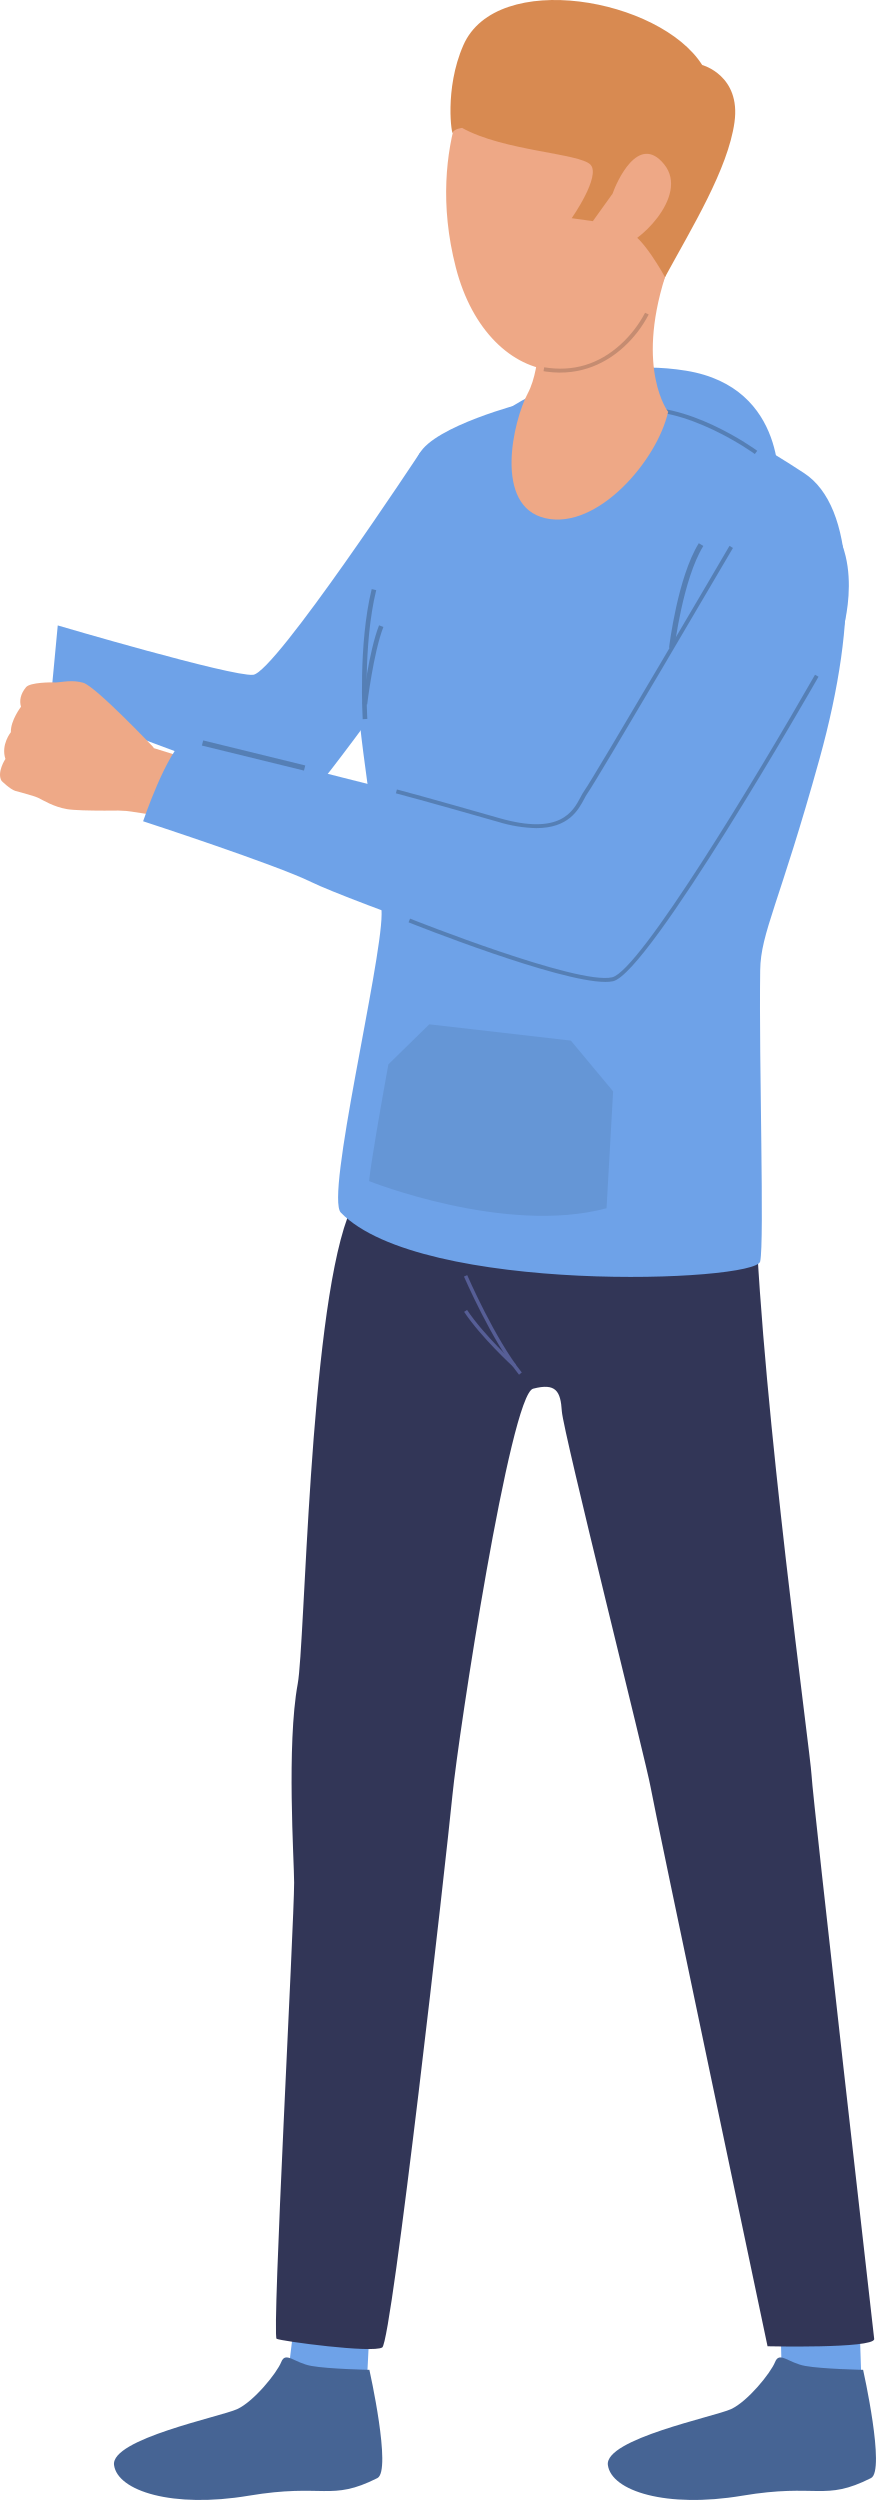
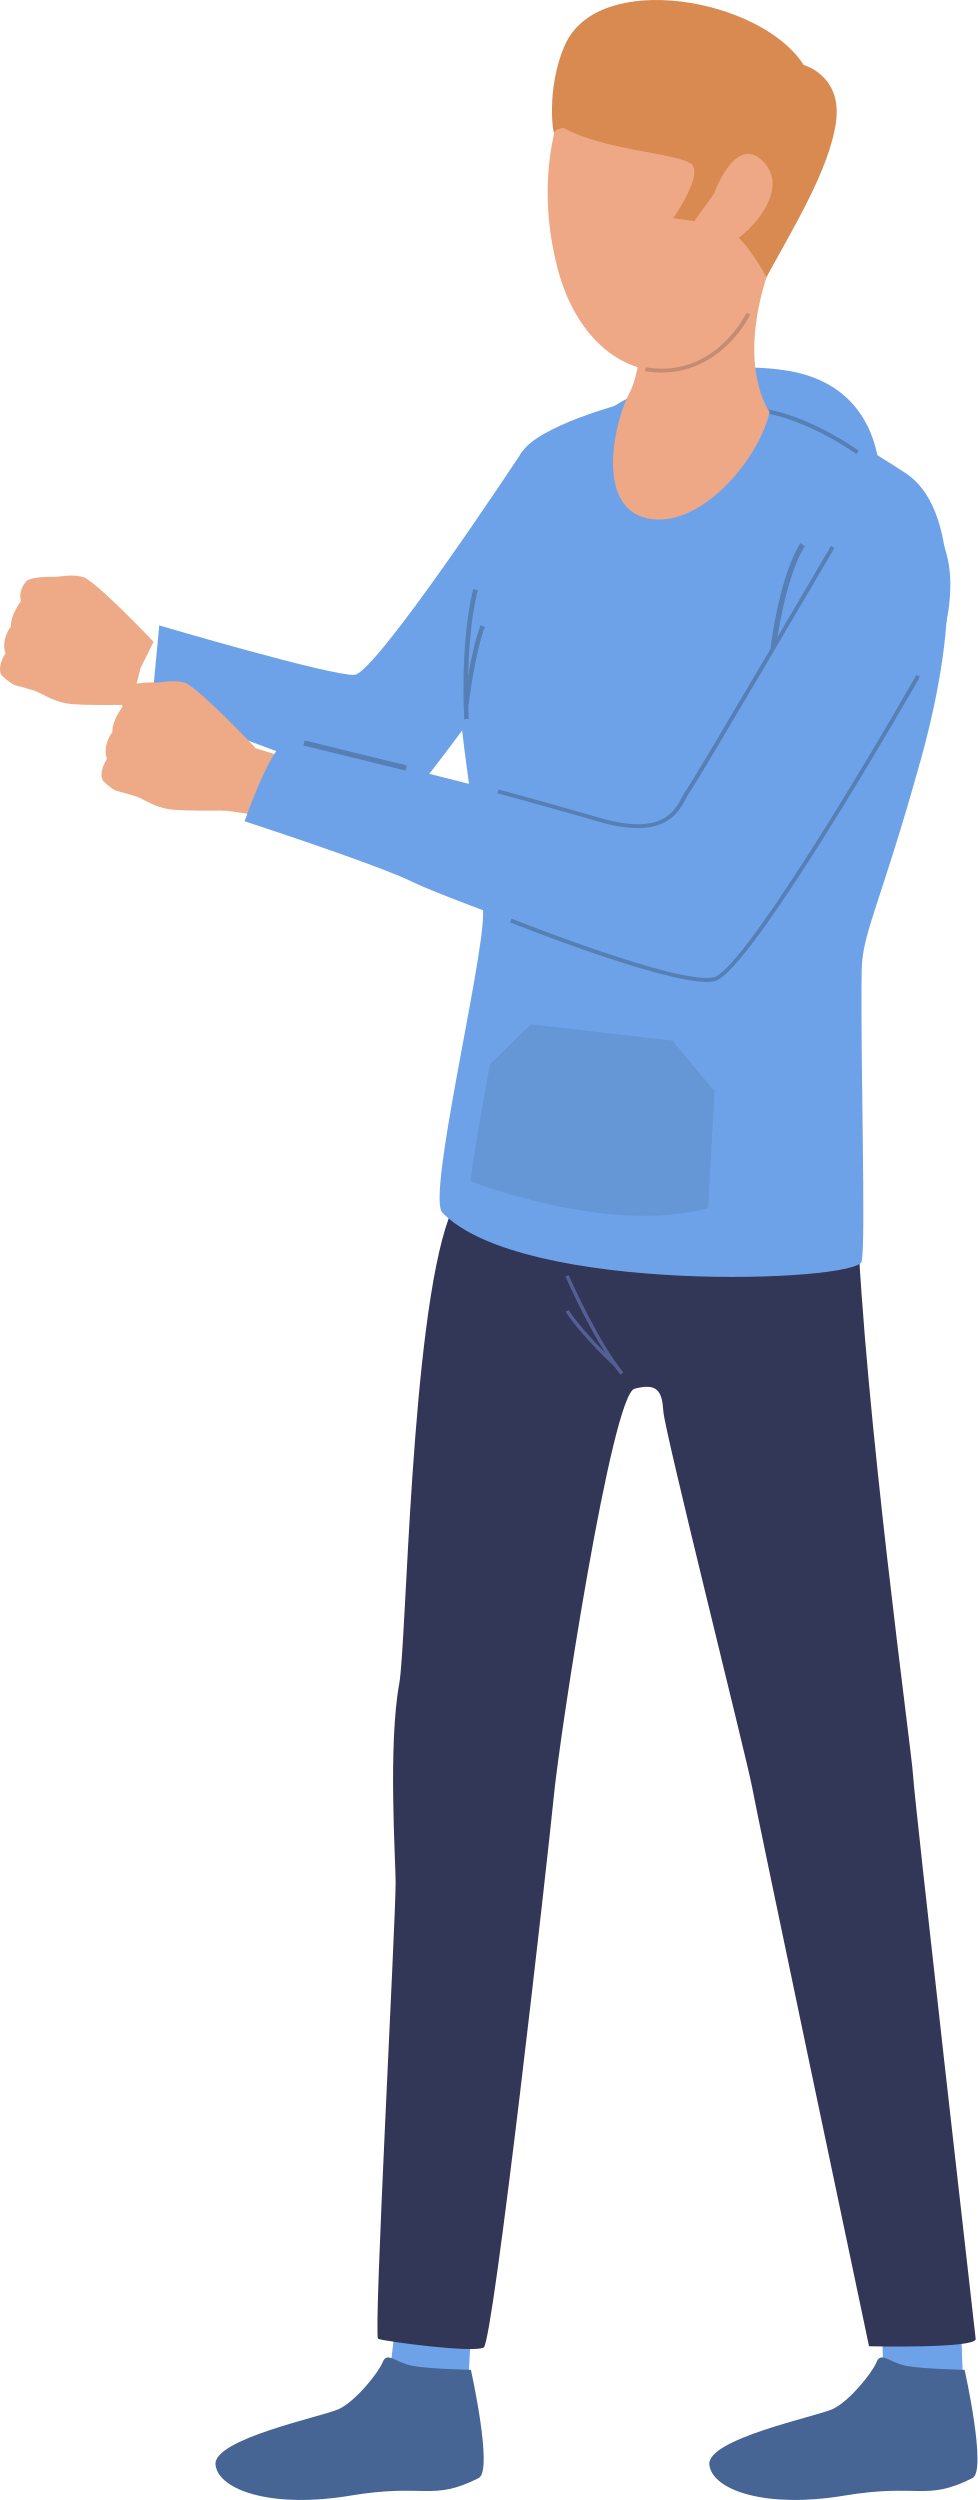
- <svg xmlns="http://www.w3.org/2000/svg" viewBox="0 0 422.9 1206.94">
+ <svg xmlns="http://www.w3.org/2000/svg" viewBox="0 0 471.9 1206.94">
  <defs>
    <style>.cls-1{fill:#6ea2e8;}.cls-2{fill:#466494;}.cls-3{fill:#eea987;}.cls-4{fill:#323657;}.cls-5{fill:#eea886;}.cls-6{fill:#557fb5;}.cls-7{fill:#c58c71;}.cls-8{fill:#d88a51;}.cls-9{fill:#565e96;}.cls-10{fill:#6596d6;}</style>
  </defs>
  <g id="Layer_2" data-name="Layer 2">
    <g id="Layer_1-2" data-name="Layer 1">
-       <path class="cls-1" d="M141.38,1127,139,1146.53s26.53,4.71,38.34-.94l.78-15.53Z" />
-       <path class="cls-2" d="M178.33,1144.1s-19.74-.39-28-1.88-12.44-7.21-14.55-1.9-13.26,19.09-21.3,22.76-61.12,14.43-59.42,27S83.41,1211,120,1204.88s39.5,2.92,62.2-8.52C189.23,1192.8,178.33,1144.1,178.33,1144.1Z" />
-       <path class="cls-1" d="M245.34,197.53s36.38-26.62,85.89-18.56,44.6,57.95,44.6,57.95Z" />
-       <path class="cls-3" d="M44.51,352.31s57.4,16.64,65.59,21L93.8,397.6s-28.08-6.74-44.15-7S44.51,352.31,44.51,352.31Z" />
-       <path class="cls-1" d="M202.85,218.41s-70.18,106.52-80.69,107.38-94.28-23.85-94.28-23.85L24.39,339S144,389.57,153.56,379.3s85.6-115.72,85.6-115.72S241.53,223.63,202.85,218.41Z" />
-       <path class="cls-1" d="M377,1129.81l.41,16.72s26.53,4.71,38.34-.94l-.56-16.48Z" />
-       <path class="cls-4" d="M391.8,857.06c.57,11.69,30.25,272.24,30.25,272.24-.58,4.6-51.5,3.42-51.5,3.42S315.8,873,314.07,862.67s-42.24-171.6-42.83-181.35-2.89-13.77-13.88-10.89-36,166.45-38.94,196.28-29.26,263.72-33.88,266.58-48.65-3-51-4.18S142,928.45,142,908.92c0-10.72-3.71-66.38,1.74-96.06,3.51-19.06,5.52-174.48,24-225,3.33-9.07,7.09-54.7,7.09-54.7s178.87-33.87,183,16.53c.41,4.83,6.69,30,6.89,35.33C368.18,679.85,391.25,846,391.8,857.06Z" />
-       <path class="cls-5" d="M233.17,28.34s-28.79,39.79-13.11,100.79,76.85,71.17,102.21,1.42S337.68,30.8,311,19.61,251.7,3.71,233.17,28.34Z" />
-       <path class="cls-1" d="M252.66,194.61s-42.93,11-50.26,24.57-32.46,83.13-29.9,117S184.4,418,184.23,441.42c-.18,24.55-27.21,136.22-19.68,144C203.1,625.17,364.92,619,367,609s-.62-95,0-140.58c.25-18.29,9.28-32.18,28.64-102.05,19.28-69.58,16.92-121.94-7.37-137.91-37.11-24.38-64.08-35.18-64.08-35.18Z" />
-       <path class="cls-6" d="M364.42,219.19c-.33-.25-33.9-24.45-60.24-20.19l-.32-1.91c27.15-4.38,60.32,19.52,61.72,20.54Z" />
-       <path class="cls-5" d="M260.32,150.89s1.56,25.73-5.52,39-16.65,54.56,8.51,60.3,54-27.93,59.24-51.37c0,0-15.6-20.29-1.5-65.06S260.32,150.89,260.32,150.89Z" />
-       <path class="cls-6" d="M323,312.72c.17-1.39,4.22-34.1,14.36-50.47l2.19,1.34c-9.84,15.89-13.95,49.1-14,49.43Z" />
-       <path class="cls-7" d="M263.7,179.41l-1.3-.2.32-1.89c13.9,2.3,26.29-1.41,36.87-11A55.83,55.83,0,0,0,311.43,151l1.75.82a56.8,56.8,0,0,1-12.24,15.88C293.53,174.41,281.11,181.84,263.7,179.41Z" />
-       <path class="cls-8" d="M295.74,93.48l-9.53,13.29L276,105.34s14.21-20.28,9.09-25.82-42-6.58-62-17.77c0,0-4.1.47-4.48,2.34-.42,2.1-4.25-21,5.08-42.25C239.76-14.92,318.58-.85,339,31.38c0,0,18.75,5,15.59,27.65S334,109.94,321.05,133.78c0,0-11.13-20.37-17.87-21.83S295.74,93.48,295.74,93.48Z" />
-       <path class="cls-5" d="M295.74,93.48c1.84-5.33,12.42-29.66,24.94-14.1s-14.16,39.73-21,39.16C294.06,118.06,286.89,119.15,295.74,93.48Z" />
-       <path class="cls-1" d="M406.55,305.53S310.94,469.71,295.78,472.76s-128.51-38.54-145.51-46.93-81.18-29.34-81.18-29.34,11.39-33.72,20.47-39.76c0,0,116.91,27.91,151.27,39.15s37.9-7.6,63.23-48.77,48.71-83.91,51.25-86.56,14-33.27,39-14.3S406.55,305.53,406.55,305.53Z" />
-       <polygon class="cls-6" points="146.75 372.02 97.48 359.94 98.09 357.46 147.37 369.54 146.75 372.02" />
-       <path class="cls-6" d="M175.1,347.22c0-.36-2.21-36.06,4.35-62.83l2.18.52c-6.48,26.45-4.31,61.81-4.29,62.16Z" />
-       <path class="cls-6" d="M175,339.88c.12-1,3.07-25.47,8-38l2.09.8c-4.78,12.27-7.8,37.2-7.83,37.45Z" />
-       <path class="cls-9" d="M250.57,663.68c-13.15-16.42-26.45-47.1-26.58-47.4l1.57-.67c.13.3,13.34,30.77,26.35,47Z" />
-       <path class="cls-9" d="M247.84,659.92c-.16-.14-15.49-14.15-23.78-26.59l1.43-.93c8.17,12.26,23.35,26.13,23.5,26.27Z" />
-       <path class="cls-3" d="M.77,377s4,4,6.65,4.85c0,0,4.89,1.24,8.31,2.33a25.44,25.44,0,0,1,2.61.95c2.43,1.15,7.44,4.39,14.07,5.51s31,.6,31,.6l4.45-17.73,6.3-12.65s-27.95-29.49-34-31.25a16.85,16.85,0,0,0-1.75-.4c-5.27-1-9.61.46-12.43.25-1-.07-11.41-.09-13.39,2.28-2.75,3.28-3.31,6.66-2.45,9.46,0,0-5.1,6.65-4.89,12.28,0,0-4.91,6-2.64,12.92C2.58,366.41-1.7,373,.77,377Z" />
-       <path class="cls-6" d="M292.24,474.05c-22.64,0-91.85-27.52-95-28.77l.73-1.79c.81.33,80.93,32.19,97.56,28.33,13.23-3.08,69.85-96.88,97.94-146.06l1.69.95c-3.33,5.84-81.84,143-99.18,147A17.15,17.15,0,0,1,292.24,474.05Z" />
-       <path class="cls-6" d="M258.9,399.8a67.44,67.44,0,0,1-18.34-3C205.8,386.86,191.27,383,191.12,383l.5-1.87c.15,0,14.69,3.89,49.48,13.85,29.37,8.41,35.5-3.19,39.17-10.11a25.87,25.87,0,0,1,1.84-3.15c4-5.37,69.4-117,70.06-118.18l1.68,1c-2.7,4.61-66.15,112.9-70.17,118.35a24.68,24.68,0,0,0-1.69,2.91C279.19,391,274.55,399.8,258.9,399.8Z" />
-       <path class="cls-10" d="M296,526.89l-3.17,56.42c-48.82,13.11-114.64-13.1-114.64-13.1.86-8.85,5.73-36.59,9.31-56.36l19.74-19.33,68.36,7.86Z" />
-       <path class="cls-2" d="M416.69,1144.1s-19.74-.39-27.95-1.88-12.43-7.21-14.55-1.9-13.25,19.09-21.3,22.76-61.12,14.43-59.42,27,28.3,20.92,64.85,14.79,39.49,2.92,62.19-8.52C427.59,1192.8,416.69,1144.1,416.69,1144.1Z" />
+       <path class="cls-1" d="M190.38,1127,188,1146.53s26.53,4.71,38.34-.94l.78-15.53Z" />
+       <path class="cls-2" d="M227.33,1144.1s-19.74-.39-28-1.88-12.44-7.21-14.55-1.9-13.26,19.09-21.3,22.76-61.12,14.43-59.42,27,28.3,20.92,64.84,14.79,39.5,2.92,62.2-8.52C238.23,1192.8,227.33,1144.1,227.33,1144.1Z" />
+       <path class="cls-1" d="M294.34,197.53s36.38-26.62,85.89-18.56,44.6,57.95,44.6,57.95Z" />
+       <path class="cls-3" d="M93.51,352.31s57.4,16.64,65.59,21L142.8,397.6s-28.08-6.74-44.15-7S93.51,352.31,93.51,352.31Z" />
+       <path class="cls-1" d="M251.85,218.41s-70.18,106.52-80.69,107.38-94.28-23.85-94.28-23.85L73.39,339S193,389.57,202.56,379.3s85.6-115.72,85.6-115.72S290.53,223.63,251.85,218.41Z" />
+       <path class="cls-1" d="M426,1129.81l.41,16.72s26.53,4.71,38.34-.94l-.56-16.48Z" />
+       <path class="cls-4" d="M440.8,857.06c.57,11.69,30.25,272.24,30.25,272.24-.58,4.6-51.5,3.42-51.5,3.42S364.8,873,363.07,862.67s-42.24-171.6-42.83-181.35-2.89-13.77-13.88-10.89-36,166.45-38.94,196.28-29.26,263.72-33.88,266.58-48.65-3-51-4.18S191,928.45,191,908.92c0-10.72-3.71-66.38,1.74-96.06,3.51-19.06,5.52-174.48,24-225,3.33-9.07,7.09-54.7,7.09-54.7s178.87-33.87,183,16.53c.41,4.83,6.69,30,6.89,35.33C417.18,679.85,440.25,846,440.8,857.06Z" />
+       <path class="cls-5" d="M282.17,28.34s-28.79,39.79-13.11,100.79,76.85,71.17,102.21,1.42S386.68,30.8,360,19.61,300.7,3.71,282.17,28.34Z" />
+       <path class="cls-1" d="M301.66,194.61s-42.93,11-50.26,24.57-32.46,83.13-29.9,117S233.4,418,233.23,441.42c-.18,24.55-27.21,136.22-19.68,144C252.1,625.17,413.92,619,416,609s-.62-95,0-140.58c.25-18.29,9.28-32.18,28.64-102.05,19.28-69.58,16.92-121.94-7.37-137.91-37.11-24.38-64.08-35.18-64.08-35.18Z" />
+       <path class="cls-6" d="M413.42,219.19c-.33-.25-33.9-24.45-60.24-20.19l-.32-1.91c27.15-4.38,60.32,19.52,61.72,20.54Z" />
+       <path class="cls-5" d="M309.32,150.89s1.56,25.73-5.52,39-16.65,54.56,8.51,60.3,54-27.93,59.24-51.37c0,0-15.6-20.29-1.5-65.06S309.32,150.89,309.32,150.89Z" />
+       <path class="cls-6" d="M372,312.72c.17-1.39,4.22-34.1,14.36-50.47l2.19,1.34c-9.84,15.89-13.95,49.1-14,49.43Z" />
+       <path class="cls-7" d="M312.7,179.41l-1.3-.2.32-1.89c13.9,2.3,26.29-1.41,36.87-11A55.83,55.83,0,0,0,360.43,151l1.75.82a56.8,56.8,0,0,1-12.24,15.88C342.53,174.41,330.11,181.84,312.7,179.41Z" />
+       <path class="cls-8" d="M344.74,93.48l-9.53,13.29L325,105.34s14.21-20.28,9.09-25.82-42-6.58-62-17.77c0,0-4.1.47-4.48,2.34-.42,2.1-4.25-21,5.08-42.25C288.76-14.92,367.58-.85,388,31.38c0,0,18.75,5,15.59,27.65S383,109.94,370.05,133.78c0,0-11.13-20.37-17.87-21.83S344.74,93.48,344.74,93.48Z" />
+       <path class="cls-5" d="M344.74,93.48c1.84-5.33,12.42-29.66,24.94-14.1s-14.16,39.73-21,39.16C343.06,118.06,335.89,119.15,344.74,93.48Z" />
+       <path class="cls-1" d="M455.55,305.53S359.94,469.71,344.78,472.76s-128.51-38.54-145.51-46.93-81.18-29.34-81.18-29.34,11.39-33.72,20.47-39.76c0,0,116.91,27.91,151.27,39.15s37.9-7.6,63.23-48.77,48.71-83.91,51.25-86.56,14-33.27,39-14.3S455.55,305.53,455.55,305.53Z" />
+       <polygon class="cls-6" points="195.75 372.02 146.48 359.94 147.09 357.46 196.37 369.54 195.75 372.02" />
+       <path class="cls-6" d="M224.1,347.22c0-.36-2.21-36.06,4.35-62.83l2.18.52c-6.48,26.45-4.31,61.81-4.29,62.16Z" />
+       <path class="cls-6" d="M224,339.88c.12-1,3.07-25.47,8-38l2.09.8c-4.78,12.27-7.8,37.2-7.83,37.45Z" />
+       <path class="cls-9" d="M299.57,663.68c-13.15-16.42-26.45-47.1-26.58-47.4l1.57-.67c.13.3,13.34,30.77,26.35,47Z" />
+       <path class="cls-9" d="M296.84,659.92c-.16-.14-15.49-14.15-23.78-26.59l1.43-.93c8.17,12.26,23.35,26.13,23.5,26.27Z" />
+       <path class="cls-3" d="M49.77,377s4,4,6.65,4.85c0,0,4.89,1.24,8.31,2.33a25.44,25.44,0,0,1,2.61.95c2.43,1.15,7.44,4.39,14.07,5.51s31,.6,31,.6l4.45-17.73,6.3-12.65s-27.95-29.49-34-31.25a16.85,16.85,0,0,0-1.75-.4c-5.27-1-9.61.46-12.43.25-1-.07-11.41-.09-13.39,2.28-2.75,3.28-3.31,6.66-2.45,9.46,0,0-5.1,6.65-4.89,12.28,0,0-4.91,6-2.64,12.92C51.58,366.41,47.3,373,49.77,377Z" />
+       <path class="cls-6" d="M341.24,474.05c-22.64,0-91.85-27.52-95-28.77l.73-1.79c.81.33,80.93,32.19,97.56,28.33,13.23-3.08,69.85-96.88,97.94-146.06l1.69.95c-3.33,5.84-81.84,143-99.18,147A17.15,17.15,0,0,1,341.24,474.05Z" />
+       <path class="cls-6" d="M307.9,399.8a67.44,67.44,0,0,1-18.34-3C254.8,386.86,240.27,383,240.12,383l.5-1.87c.15,0,14.69,3.89,49.48,13.85,29.37,8.41,35.5-3.19,39.17-10.11a25.87,25.87,0,0,1,1.84-3.15c4-5.37,69.4-117,70.06-118.18l1.68,1c-2.7,4.61-66.15,112.9-70.17,118.35a24.68,24.68,0,0,0-1.69,2.91C328.19,391,323.55,399.8,307.9,399.8Z" />
+       <path class="cls-10" d="M345,526.89l-3.17,56.42c-48.82,13.11-114.64-13.1-114.64-13.1.86-8.85,5.73-36.59,9.31-56.36l19.74-19.33,68.36,7.86Z" />
+       <path class="cls-2" d="M465.69,1144.1s-19.74-.39-27.95-1.88-12.43-7.21-14.55-1.9-13.25,19.09-21.3,22.76-61.12,14.43-59.42,27,28.3,20.92,64.85,14.79,39.49,2.92,62.19-8.52C476.59,1192.8,465.69,1144.1,465.69,1144.1Z" />
+       <path class="cls-3" d="M.77,326s4,4,6.65,4.85c0,0,4.89,1.24,8.31,2.33a25.44,25.44,0,0,1,2.61.95c2.43,1.15,7.44,4.39,14.07,5.51s31,.6,31,.6l4.45-17.73,6.3-12.65s-27.95-29.49-34-31.25a16.85,16.85,0,0,0-1.75-.4c-5.27-1-9.61.46-12.43.25-1-.07-11.41-.09-13.39,2.28-2.75,3.28-3.31,6.66-2.45,9.46,0,0-5.1,6.65-4.89,12.28,0,0-4.91,6-2.64,12.92C2.58,315.41-1.7,322,.77,326Z" />
    </g>
  </g>
</svg>
